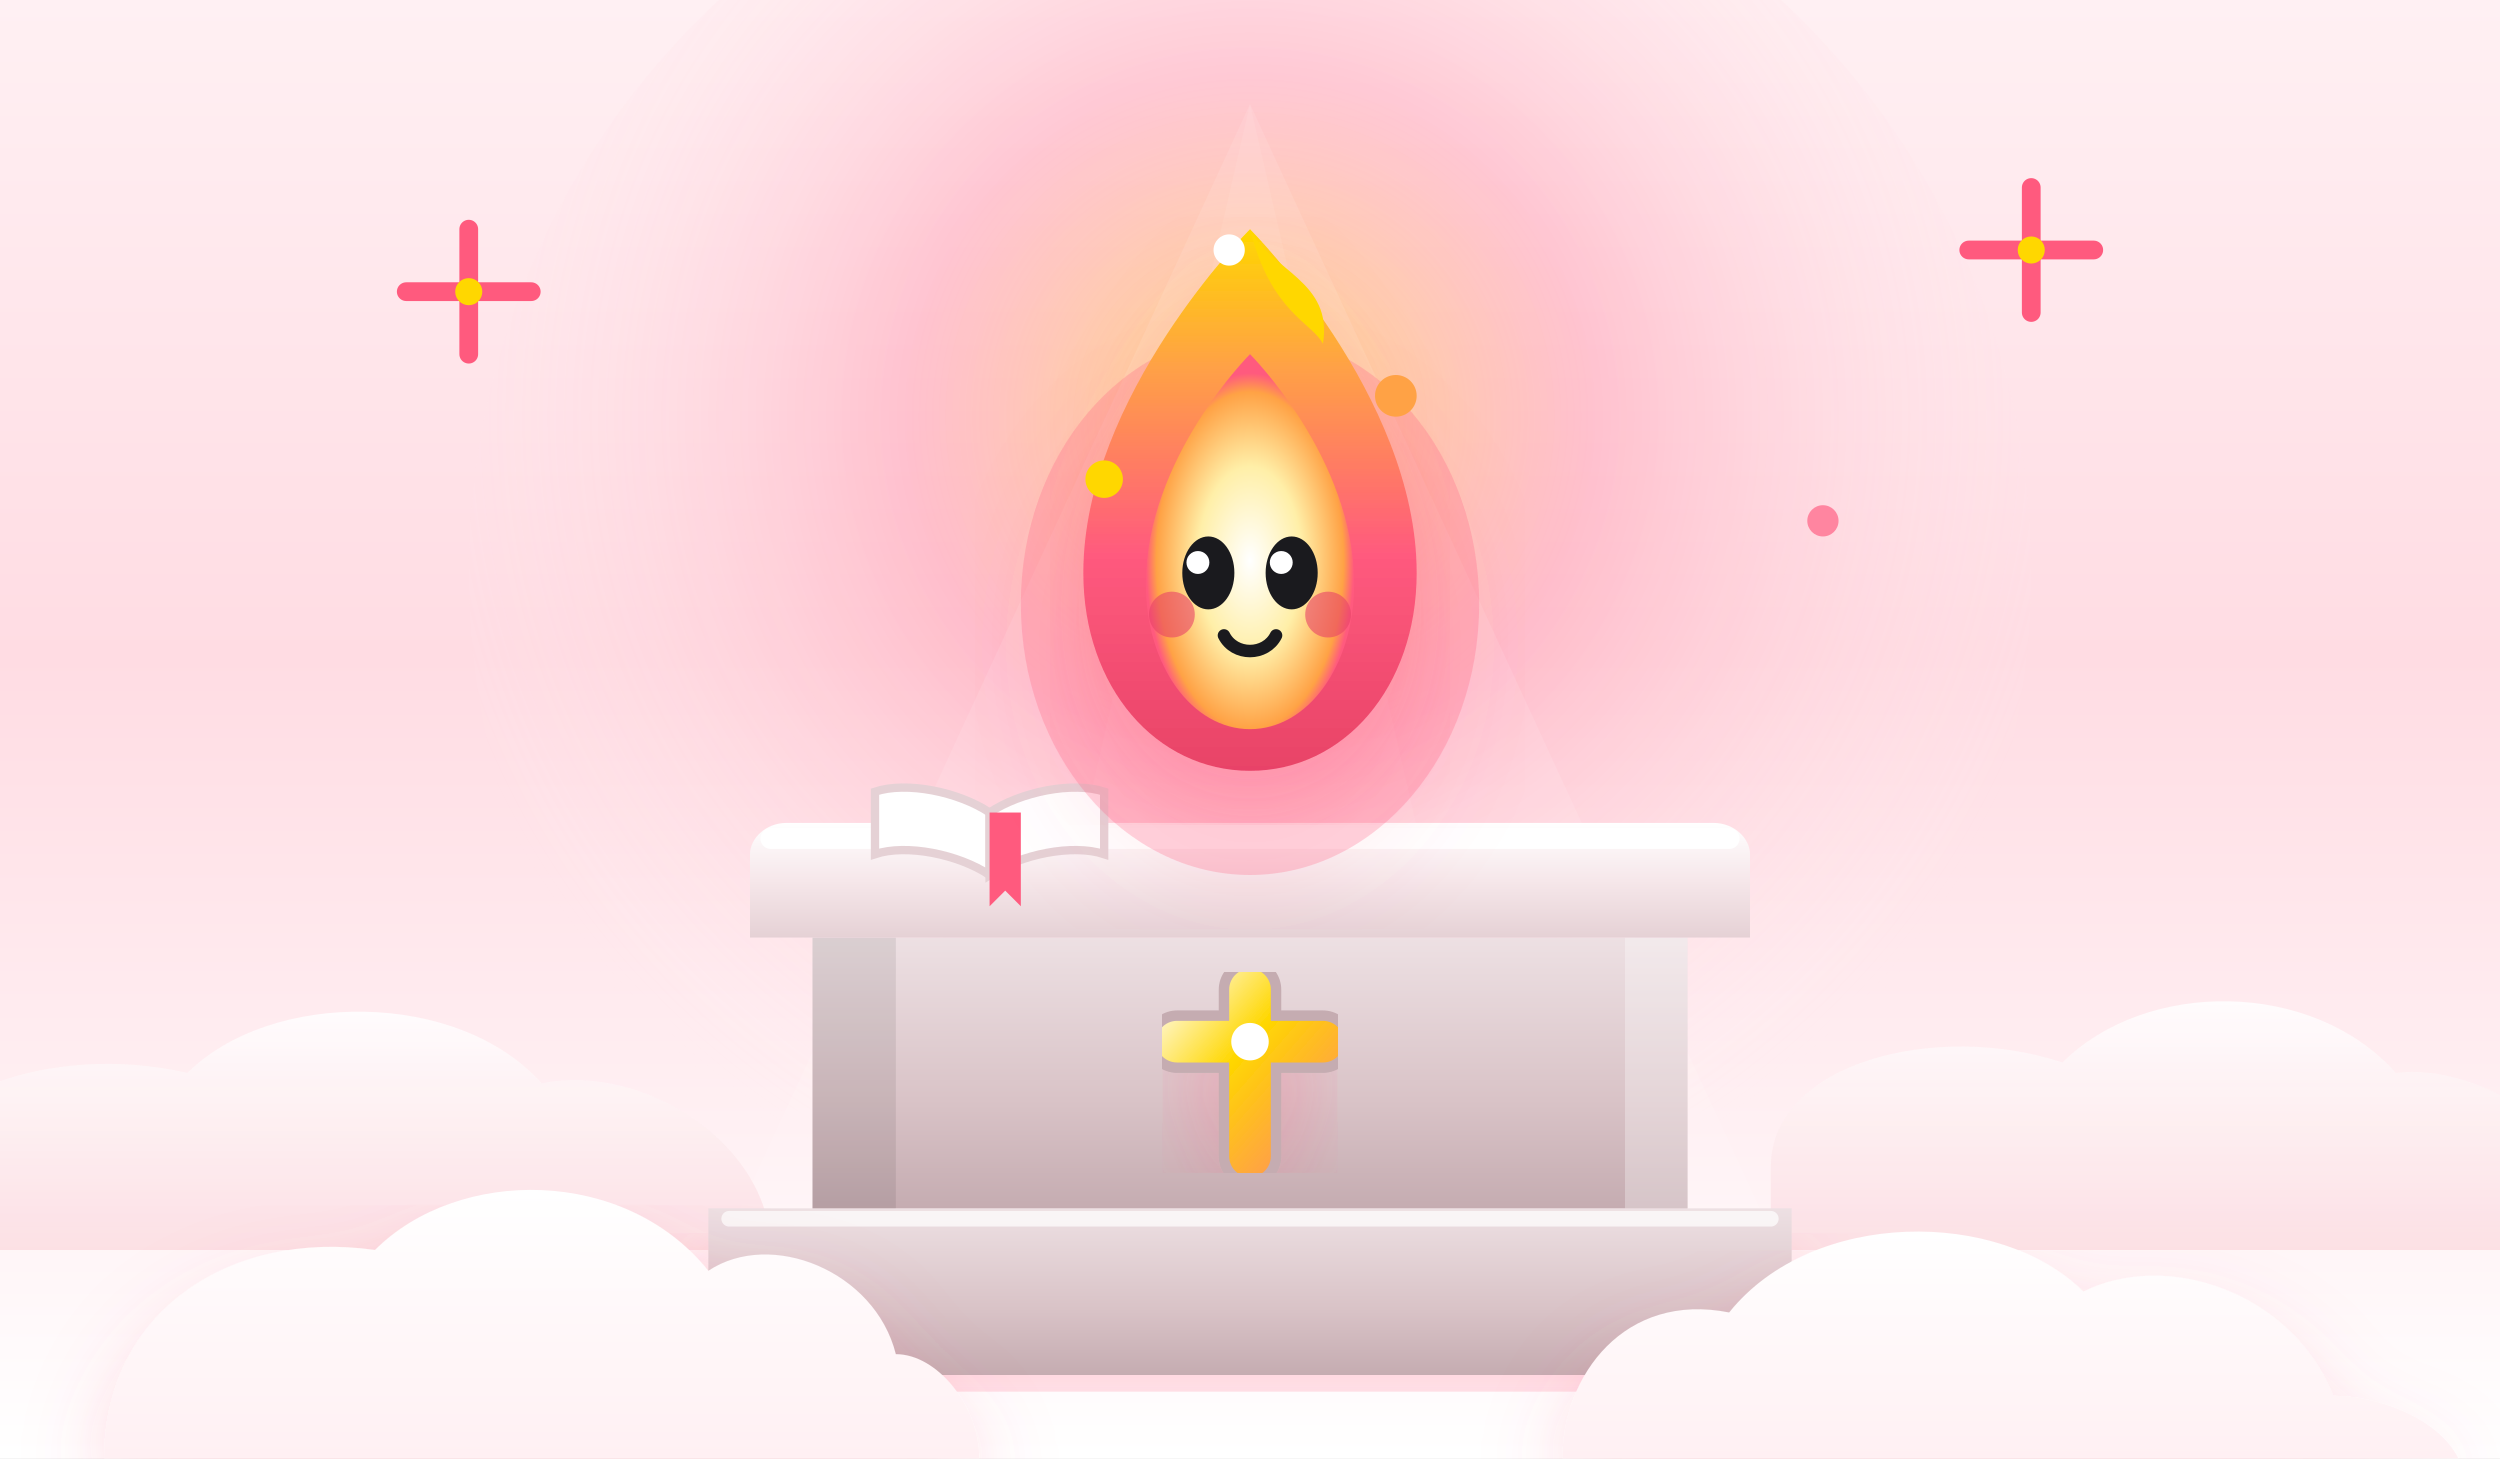
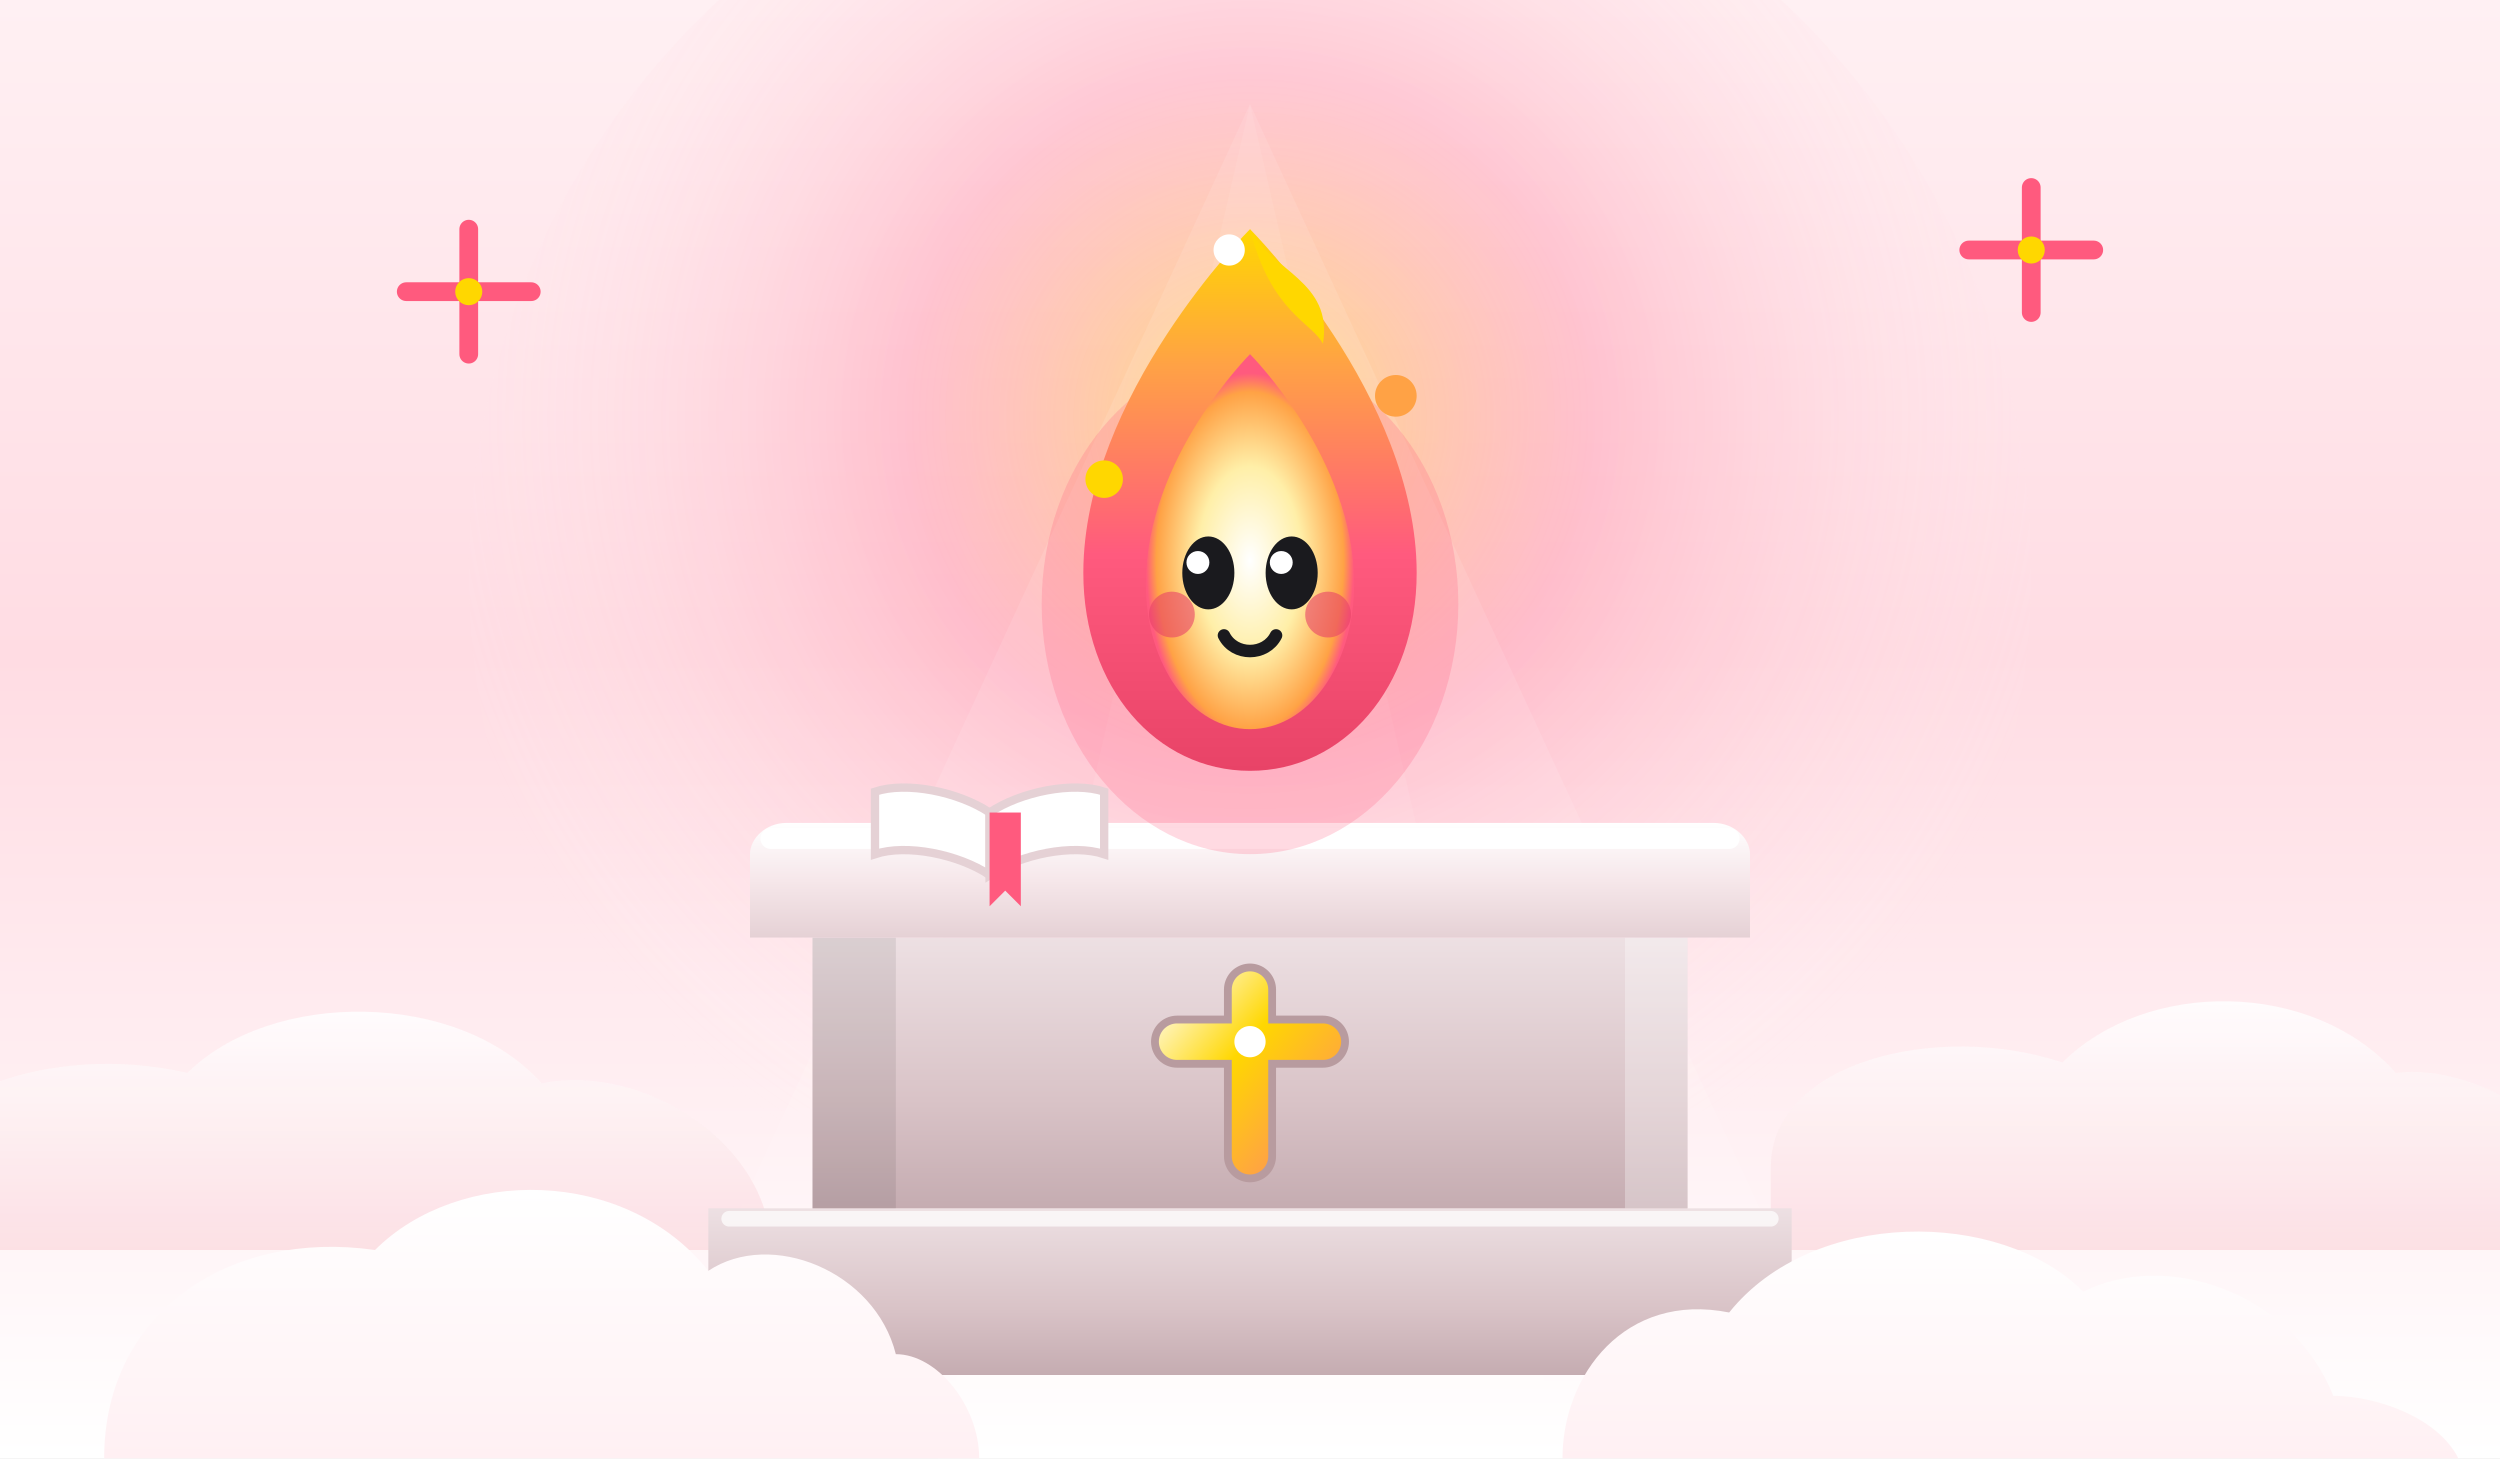
<svg xmlns="http://www.w3.org/2000/svg" viewBox="0 0 240 140" width="100%" height="100%" fill="none">
  <defs>
    <linearGradient id="fnd-sky" x1="0%" y1="0%" x2="0%" y2="100%">
      <stop offset="0%" stop-color="#FFF0F3" />
      <stop offset="45%" stop-color="#FFDCE3" />
      <stop offset="85%" stop-color="#FFF5F7" />
      <stop offset="100%" stop-color="#FFFFFF" />
    </linearGradient>
    <radialGradient id="fnd-halo" cx="50%" cy="40%" r="55%">
      <stop offset="0%" stop-color="#FFD700" stop-opacity="0.45" />
      <stop offset="40%" stop-color="#FF5A7E" stop-opacity="0.25" />
      <stop offset="75%" stop-color="#FFC2CE" stop-opacity="0.1" />
      <stop offset="100%" stop-color="#FFFFFF" stop-opacity="0" />
    </radialGradient>
    <linearGradient id="fnd-cloud-back" x1="0%" y1="0%" x2="0%" y2="100%">
      <stop offset="0%" stop-color="#FFFFFF" />
      <stop offset="100%" stop-color="#FCDCE1" />
    </linearGradient>
    <linearGradient id="fnd-cloud-front" x1="0%" y1="0%" x2="0%" y2="100%">
      <stop offset="0%" stop-color="#FFFFFF" />
      <stop offset="100%" stop-color="#FFF0F3" />
    </linearGradient>
    <linearGradient id="fnd-stone-top" x1="0%" y1="0%" x2="0%" y2="100%">
      <stop offset="0%" stop-color="#FFFFFF" />
      <stop offset="50%" stop-color="#F6E7EA" />
      <stop offset="100%" stop-color="#E5D1D5" />
    </linearGradient>
    <linearGradient id="fnd-stone-front" x1="0%" y1="0%" x2="0%" y2="100%">
      <stop offset="0%" stop-color="#EDE0E3" />
      <stop offset="60%" stop-color="#D9C3C7" />
      <stop offset="100%" stop-color="#C5ACB1" />
    </linearGradient>
    <linearGradient id="fnd-flame-body" x1="0%" y1="100%" x2="0%" y2="0%">
      <stop offset="0%" stop-color="#E84367" />
      <stop offset="40%" stop-color="#FF5A7E" />
      <stop offset="75%" stop-color="#FFA245" />
      <stop offset="100%" stop-color="#FFD700" />
    </linearGradient>
    <radialGradient id="fnd-flame-core" cx="50%" cy="55%" r="50%">
      <stop offset="0%" stop-color="#FFFFFF" />
      <stop offset="50%" stop-color="#FFEFA8" />
      <stop offset="90%" stop-color="#FFA245" />
      <stop offset="100%" stop-color="#FF5A7E" />
    </radialGradient>
    <linearGradient id="fnd-gold" x1="0%" y1="0%" x2="100%" y2="100%">
      <stop offset="0%" stop-color="#FFF8D6" />
      <stop offset="40%" stop-color="#FFD700" />
      <stop offset="85%" stop-color="#FFA245" />
      <stop offset="100%" stop-color="#E84367" />
    </linearGradient>
-     <filter id="fnd-drop" x="-10%" y="-10%" width="120%" height="120%">
-       <feDropShadow dx="0" dy="4" stdDeviation="4" flood-color="#FF5A7E" flood-opacity="0.25" />
-     </filter>
  </defs>
  <style>
    .fnd-halo-pulse {
      transform-origin: 120px 55px;
      animation: fnd-sun-breathe 4s ease-in-out infinite alternate;
+       will-change: transform, opacity;
    }
    .fnd-cloud-drift-1 {
      animation: fnd-cloud-float-1 8s ease-in-out infinite alternate;
+       will-change: transform;
    }
    .fnd-cloud-drift-2 {
      animation: fnd-cloud-float-2 7s ease-in-out infinite alternate;
+       will-change: transform;
    }
    .fnd-spirit-group {
      transform-origin: 120px 62px;
      animation: fnd-spirit-dance 3.2s ease-in-out infinite;
+       will-change: transform;
    }
    .fnd-eye-blink {
      animation: fnd-blink 4s infinite;
      transform-origin: 120px 58px;
    }
    .fnd-spark-1 {
      animation: fnd-rise-spark 2.8s ease-in-out infinite;
+       will-change: transform, opacity;
    }
    .fnd-spark-2 {
      animation: fnd-rise-spark 3.4s ease-in-out infinite 0.9s;
+       will-change: transform, opacity;
    }
    .fnd-spark-3 {
      animation: fnd-rise-spark 3s ease-in-out infinite 1.7s;
+       will-change: transform, opacity;
    }
    .fnd-star-1 {
      transform-origin: 45px 28px;
      animation: fnd-twinkle 2.5s ease-in-out infinite;
+       will-change: transform, opacity;
    }
    .fnd-star-2 {
      transform-origin: 195px 24px;
      animation: fnd-twinkle 3s ease-in-out infinite 0.7s;
-     }
-     .fnd-star-3 {
-       transform-origin: 175px 50px;
-       animation: fnd-twinkle 2.8s ease-in-out infinite 1.4s;
+       will-change: transform, opacity;
    }

    @keyframes fnd-sun-breathe {
-       0% { transform: scale(0.95); opacity: 0.7; }
-       100% { transform: scale(1.1); opacity: 1; }
+       0% { transform: scale(0.96); opacity: 0.75; }
+       100% { transform: scale(1.06); opacity: 1; }
    }
    @keyframes fnd-cloud-float-1 {
      0% { transform: translateX(0px); }
      100% { transform: translateX(8px); }
    }
    @keyframes fnd-cloud-float-2 {
      0% { transform: translateX(0px); }
      100% { transform: translateX(-8px); }
    }
    @keyframes fnd-spirit-dance {
-       0%, 100% { transform: translateY(0px) rotate(0deg) scale(1); }
-       25% { transform: translateY(-3.5px) rotate(2.5deg) scale(1.03, 0.97); }
-       50% { transform: translateY(-1px) rotate(-1.5deg) scale(0.98, 1.02); }
-       75% { transform: translateY(-4px) rotate(-2deg) scale(1.04, 0.96); }
+       0%, 100% { transform: translateY(0px) rotate(0deg); }
+       25% { transform: translateY(-3.5px) rotate(2deg); }
+       50% { transform: translateY(-1px) rotate(-1deg); }
+       75% { transform: translateY(-3.5px) rotate(-2deg); }
    }
    @keyframes fnd-blink {
      0%, 94%, 98%, 100% { transform: scaleY(1); }
      96% { transform: scaleY(0.1); }
    }
    @keyframes fnd-rise-spark {
-       0% { opacity: 0; transform: translateY(0px) scale(0.6); }
+       0% { opacity: 0; transform: translateY(0px) scale(0.7); }
      30% { opacity: 1; }
-       100% { opacity: 0; transform: translateY(-24px) scale(1.2); }
+       100% { opacity: 0; transform: translateY(-22px) scale(1.2); }
    }
    @keyframes fnd-twinkle {
-       0%, 100% { opacity: 0.25; transform: scale(0.6) rotate(0deg); }
-       50% { opacity: 1; transform: scale(1.25) rotate(45deg); }
+       0%, 100% { opacity: 0.3; transform: scale(0.7); }
+       50% { opacity: 1; transform: scale(1.2); }
    }
  </style>
  <rect width="240" height="140" fill="url(#fnd-sky)" />
  <circle class="fnd-halo-pulse" cx="120" cy="55" r="75" fill="url(#fnd-halo)" />
  <path d="M120 10L90 140H150L120 10Z" fill="#FFFFFF" fill-opacity="0.16" />
  <path d="M120 10L60 140H90L120 10Z" fill="#FFFFFF" fill-opacity="0.10" />
  <path d="M120 10L150 140H180L120 10Z" fill="#FFFFFF" fill-opacity="0.10" />
  <g class="fnd-cloud-drift-1" opacity="0.85">
    <path d="M-10 115C-10 105 5 100 18 103C26 95 44 95 52 104C62 102 74 110 74 120H-10V115Z" fill="url(#fnd-cloud-back)" />
    <path d="M170 112C170 102 186 98 198 102C206 94 222 94 230 103C238 102 250 109 250 120H170V112Z" fill="url(#fnd-cloud-back)" />
  </g>
-   <path d="M68 116H172V128C172 130 170 132 168 132H72C70 132 68 130 68 128V116Z" fill="url(#fnd-stone-front)" filter="url(#fnd-drop)" />
+   <rect x="66" y="126" width="108" height="6" rx="3" fill="#D9C3C7" fill-opacity="0.5" />
+   <path d="M68 116H172V128C172 130 170 132 168 132H72C70 132 68 130 68 128V116Z" fill="url(#fnd-stone-front)" />
  <line x1="70" y1="117" x2="170" y2="117" stroke="#FFFFFF" stroke-width="1.5" stroke-linecap="round" stroke-opacity="0.7" />
  <path d="M78 90H162V116H78V90Z" fill="url(#fnd-stone-front)" />
  <rect x="78" y="90" width="8" height="26" fill="#000000" fill-opacity="0.08" />
  <rect x="156" y="90" width="6" height="26" fill="#FFFFFF" fill-opacity="0.3" />
  <path d="M72 82C72 80.5 73.5 79 75.5 79H164.5C166.5 79 168 80.5 168 82V90H72V82Z" fill="url(#fnd-stone-top)" />
  <line x1="74" y1="80.5" x2="166" y2="80.5" stroke="#FFFFFF" stroke-width="2" stroke-linecap="round" />
-   <g filter="url(#fnd-drop)">
-     <path d="M120 95V111M113 100H127" stroke="#C5ACB1" stroke-width="6" stroke-linecap="round" />
-     <path d="M120 95V111M113 100H127" stroke="url(#fnd-gold)" stroke-width="4" stroke-linecap="round" />
-     <circle cx="120" cy="100" r="1.8" fill="#FFFFFF" />
-   </g>
+   <path d="M120 95V111M113 100H127" stroke="#B89B9F" stroke-width="5" stroke-linecap="round" />
+   <path d="M120 95V111M113 100H127" stroke="url(#fnd-gold)" stroke-width="3.5" stroke-linecap="round" />
+   <circle cx="120" cy="100" r="1.5" fill="#FFFFFF" />
  <path d="M84 76C87 75 92 76 95 78V84C92 82 87 81 84 82V76Z" fill="#FFFFFF" stroke="#E5D1D5" stroke-width="0.8" />
  <path d="M106 76C103 75 98 76 95 78V84C98 82 103 81 106 82V76Z" fill="#FFFFFF" stroke="#E5D1D5" stroke-width="0.8" />
  <path d="M95 78V87L96.5 85.5L98 87V78" fill="#FF5A7E" />
  <g class="fnd-spirit-group">
-     <ellipse cx="120" cy="58" rx="22" ry="26" fill="#FF5A7E" fill-opacity="0.25" filter="url(#fnd-drop)" />
-     <path d="M120 22C120 22 104 38 104 55C104 66 111 74 120 74C129 74 136 66 136 55C136 38 120 22 120 22Z" fill="url(#fnd-flame-body)" filter="url(#fnd-drop)" />
+     <ellipse cx="120" cy="58" rx="20" ry="24" fill="#FF5A7E" fill-opacity="0.22" />
+     <path d="M120 22C120 22 104 38 104 55C104 66 111 74 120 74C129 74 136 66 136 55C136 38 120 22 120 22Z" fill="url(#fnd-flame-body)" />
    <path d="M120 22C122 26 128 27 127 33C126 31 122 30 120 22Z" fill="#FFD700" />
    <path d="M120 34C120 34 110 44 110 56C110 64 114.5 70 120 70C125.5 70 130 64 130 56C130 44 120 34 120 34Z" fill="url(#fnd-flame-core)" />
    <g class="fnd-eye-blink">
      <ellipse cx="116" cy="55" rx="2.5" ry="3.5" fill="#1A1A1E" />
      <circle cx="115" cy="54" r="1.1" fill="#FFFFFF" />
      <ellipse cx="124" cy="55" rx="2.5" ry="3.5" fill="#1A1A1E" />
      <circle cx="123" cy="54" r="1.1" fill="#FFFFFF" />
    </g>
    <circle cx="112.5" cy="59" r="2.2" fill="#E84367" fill-opacity="0.6" />
    <circle cx="127.5" cy="59" r="2.2" fill="#E84367" fill-opacity="0.6" />
    <path d="M117.5 61C118.5 63 121.5 63 122.5 61" stroke="#1A1A1E" stroke-width="1.2" stroke-linecap="round" fill="none" />
  </g>
  <circle class="fnd-spark-1" cx="106" cy="46" r="1.8" fill="#FFD700" />
  <circle class="fnd-spark-2" cx="134" cy="38" r="2" fill="#FFA245" />
  <circle class="fnd-spark-3" cx="118" cy="24" r="1.5" fill="#FFFFFF" />
  <g class="fnd-cloud-drift-2">
-     <path d="M10 140C10 126 22 118 36 120C44 112 60 112 68 122C74 118 84 122 86 130C90 130 94 135 94 140H10Z" fill="url(#fnd-cloud-front)" filter="url(#fnd-drop)" />
-     <path d="M150 140C150 132 156 124 166 126C174 116 192 116 200 124C208 120 220 124 224 134C228 134 234 136 236 140H150Z" fill="url(#fnd-cloud-front)" filter="url(#fnd-drop)" />
+     <path d="M10 140C10 126 22 118 36 120C44 112 60 112 68 122C74 118 84 122 86 130C90 130 94 135 94 140H10Z" fill="url(#fnd-cloud-front)" />
+     <path d="M150 140C150 132 156 124 166 126C174 116 192 116 200 124C208 120 220 124 224 134C228 134 234 136 236 140H150Z" fill="url(#fnd-cloud-front)" />
  </g>
  <g class="fnd-star-1">
    <path d="M45 22V34M39 28H51" stroke="#FF5A7E" stroke-width="1.8" stroke-linecap="round" />
    <circle cx="45" cy="28" r="1.3" fill="#FFD700" />
  </g>
  <g class="fnd-star-2">
    <path d="M195 18V30M189 24H201" stroke="#FF5A7E" stroke-width="1.8" stroke-linecap="round" />
    <circle cx="195" cy="24" r="1.3" fill="#FFD700" />
  </g>
-   <g class="fnd-star-3">
-     <circle cx="175" cy="50" r="1.5" fill="#FF85A0" />
-   </g>
</svg>
